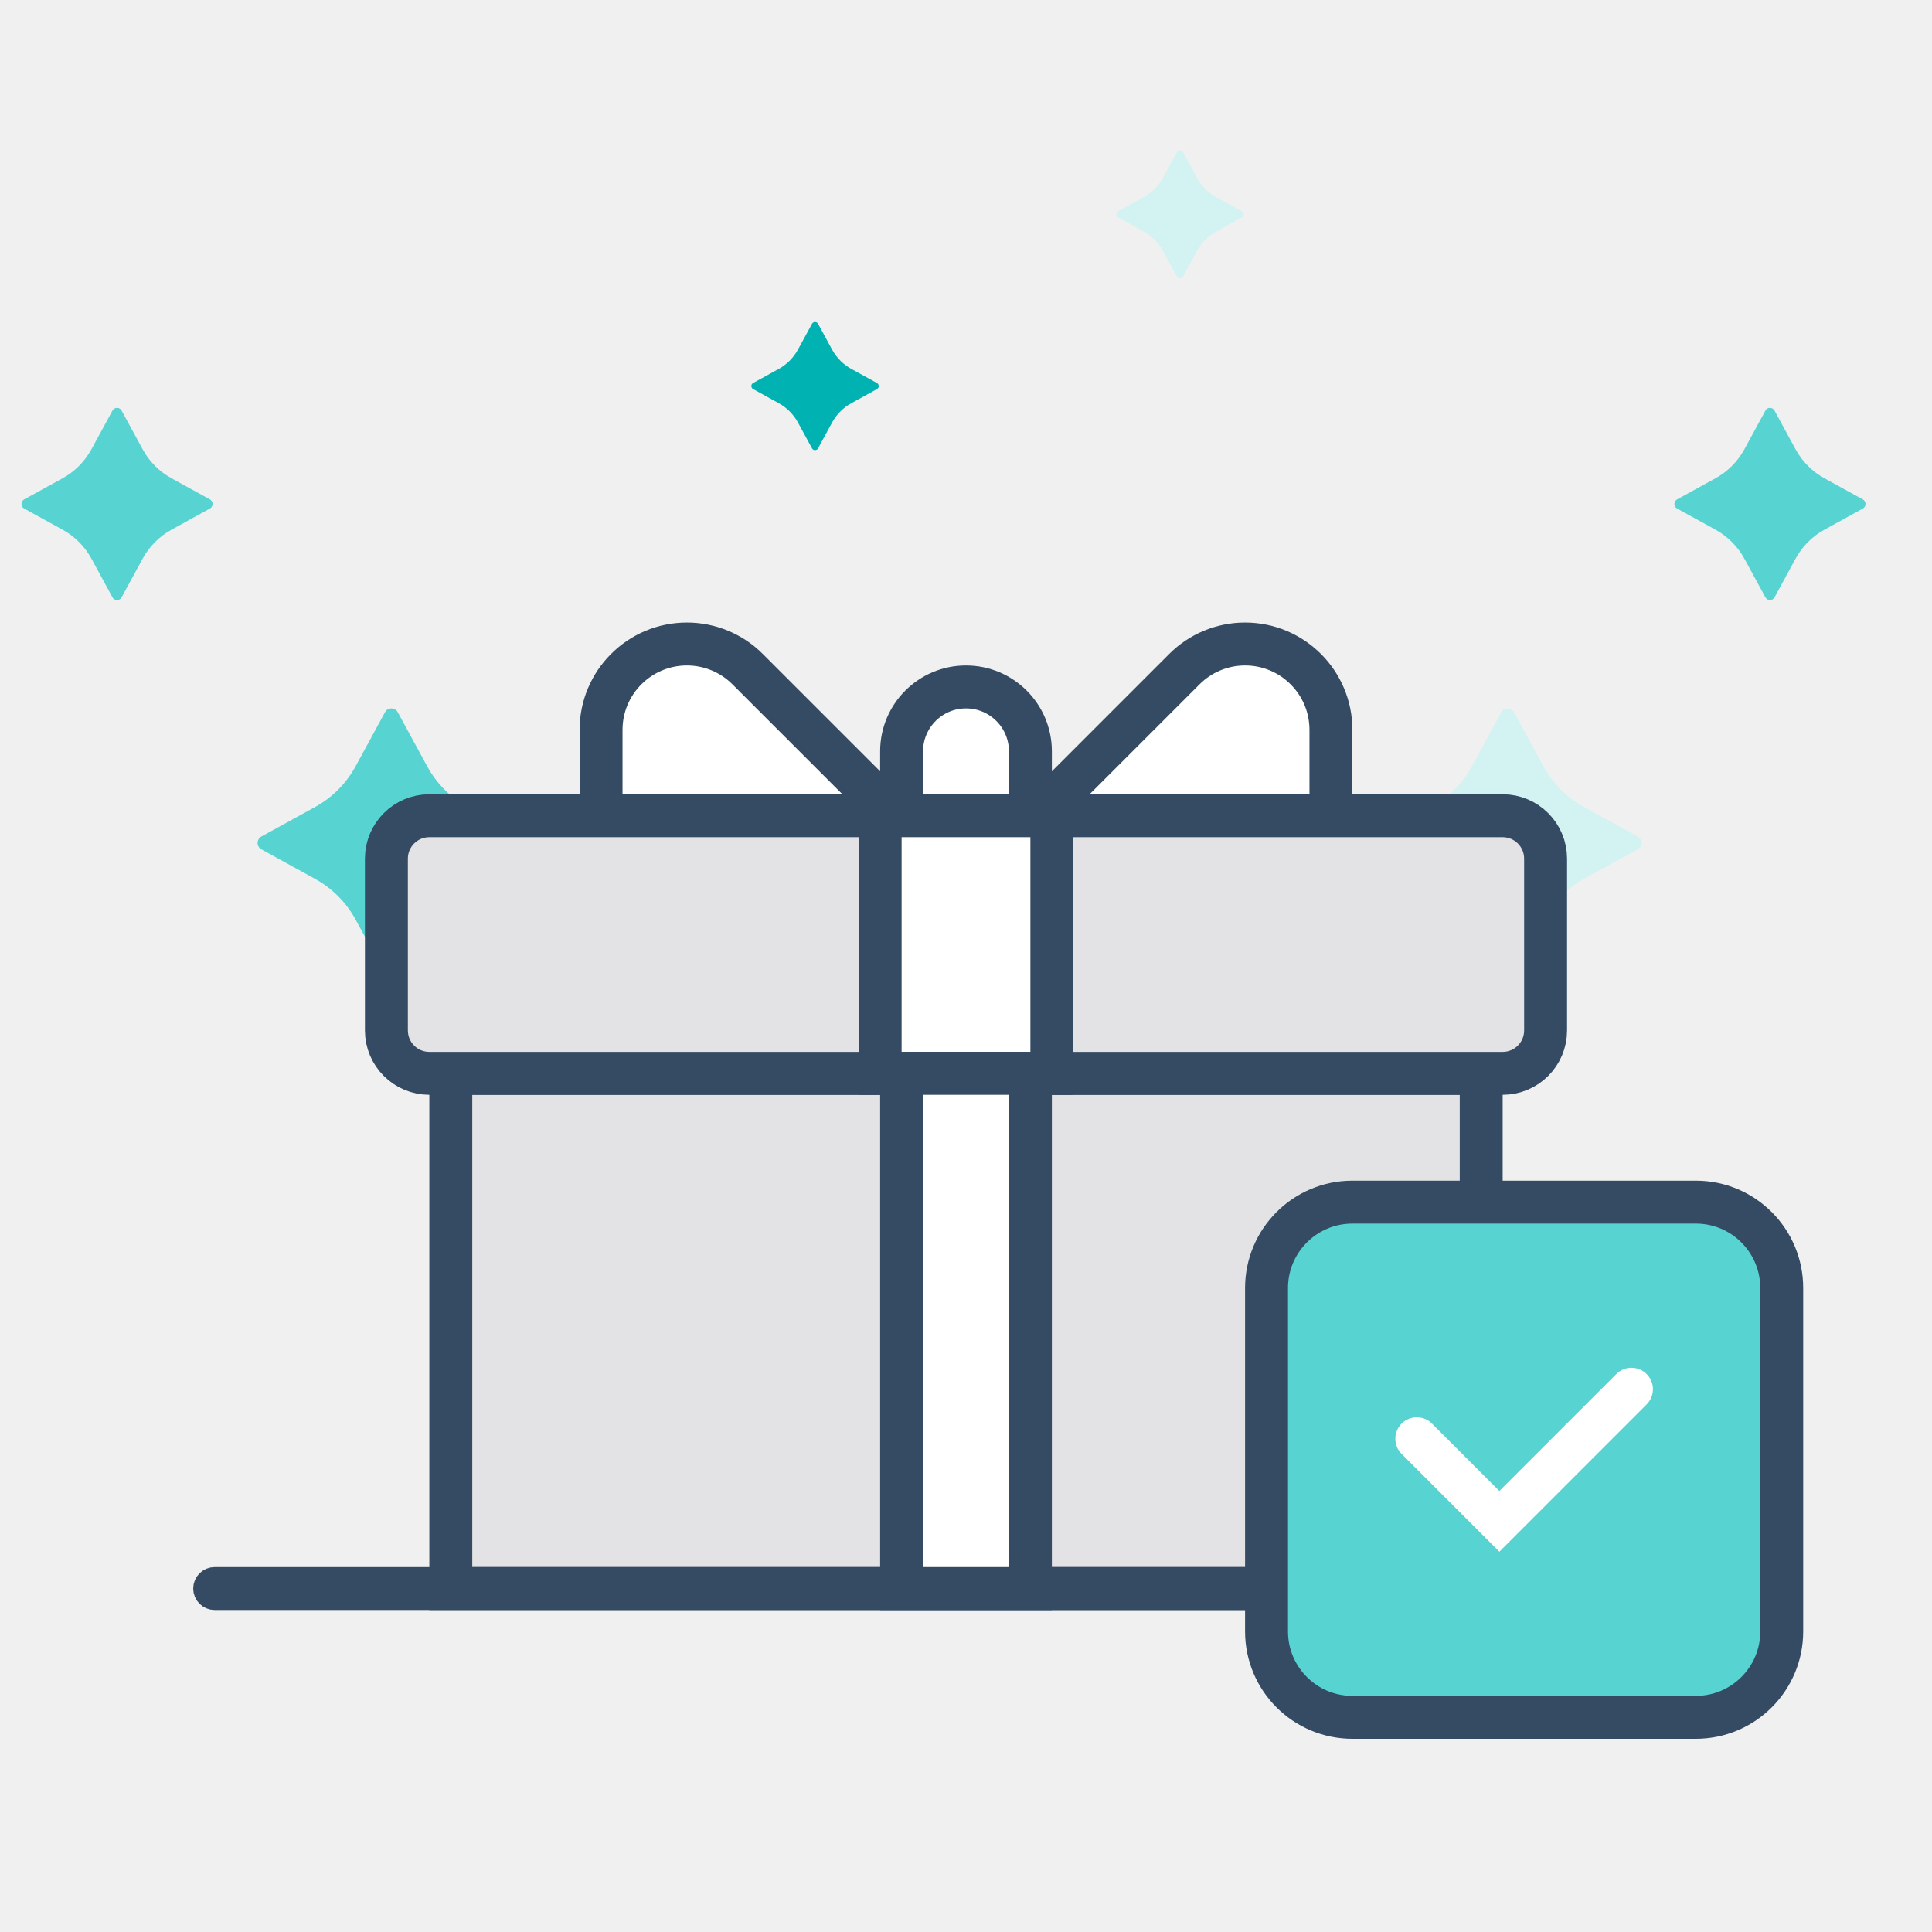
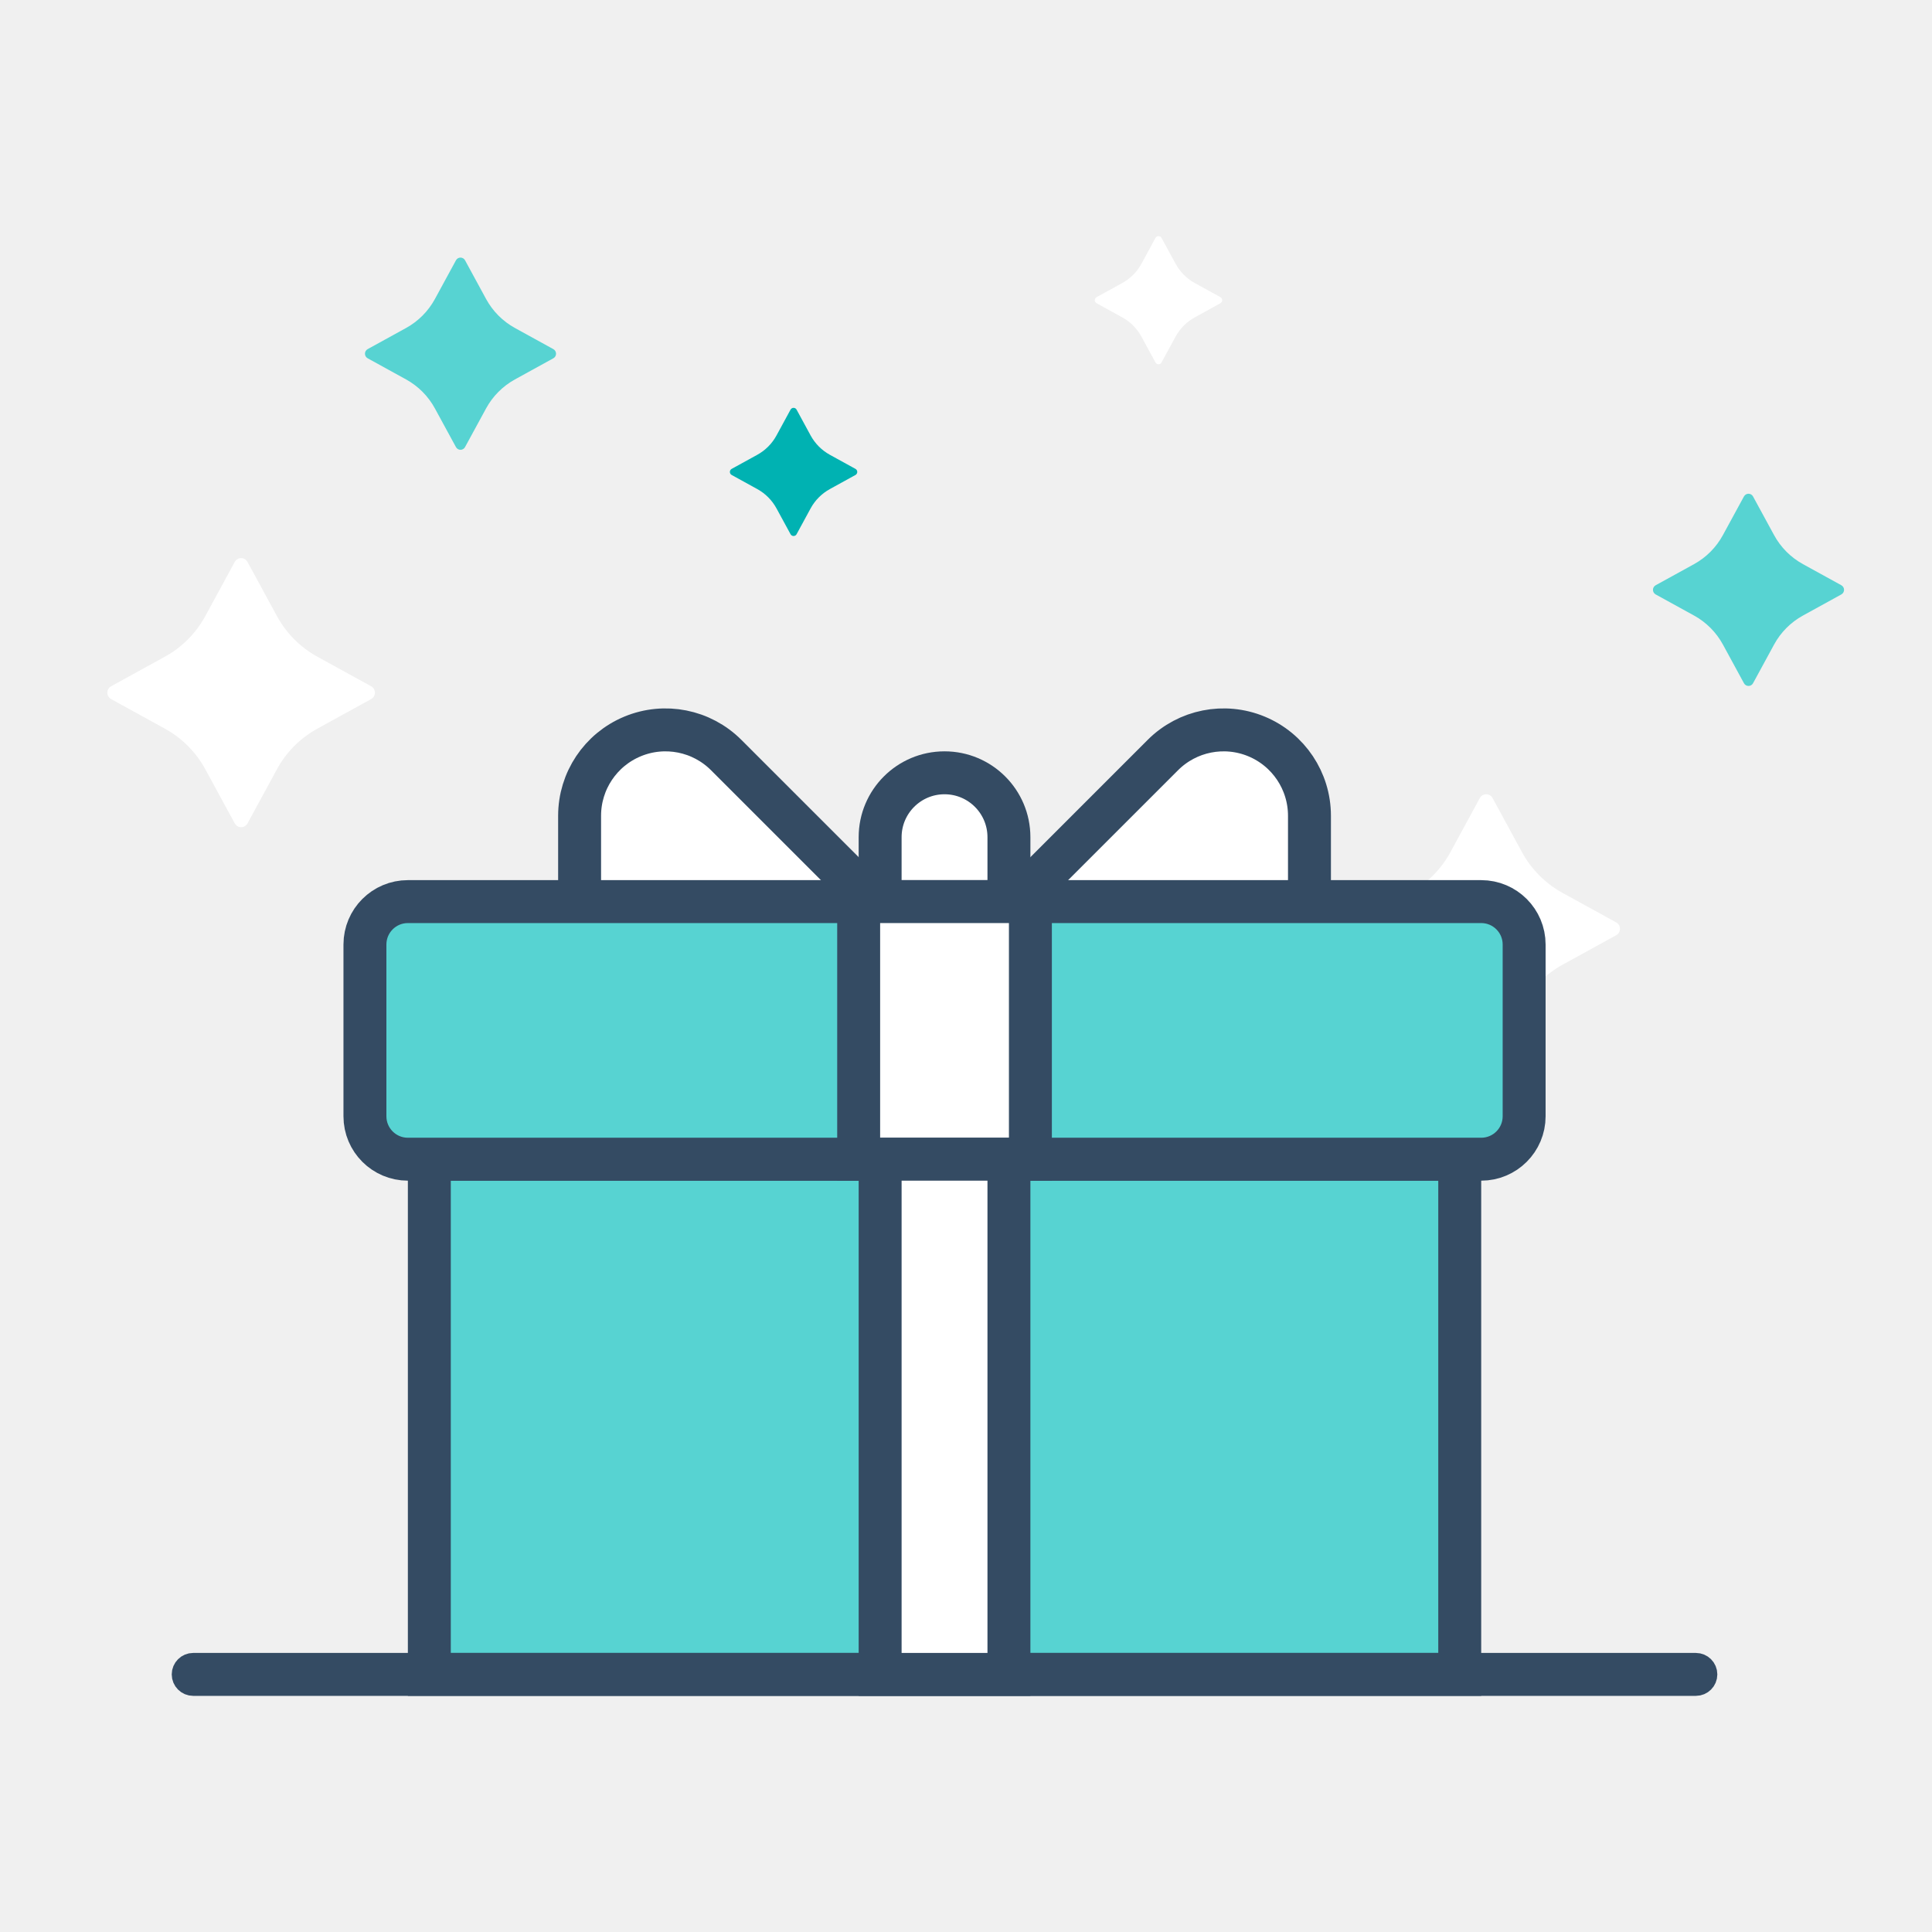
- <svg xmlns="http://www.w3.org/2000/svg" width="90" height="90" viewBox="0 0 90 90">
-   <g fill="none" fill-rule="evenodd">
-     <path fill="#57D3D2" d="M18.529,33.177 L19.9,35.697 C20.334,36.496 20.988,37.153 21.782,37.591 L24.289,38.969 C24.523,39.098 24.523,39.436 24.289,39.566 L21.782,40.944 C20.988,41.381 20.334,42.038 19.9,42.837 L18.529,45.358 C18.401,45.593 18.064,45.593 17.936,45.358 L16.565,42.837 C16.13,42.038 15.477,41.381 14.682,40.944 L12.176,39.566 C11.941,39.436 11.941,39.098 12.176,38.969 L14.682,37.591 C15.477,37.153 16.13,36.496 16.565,35.697 L17.936,33.177 C18.064,32.941 18.401,32.941 18.529,33.177" />
-     <path fill="#D3F2F2" d="M69.936,33.177 L68.565,35.697 C68.13,36.496 67.477,37.153 66.682,37.591 L64.176,38.969 C63.941,39.098 63.941,39.436 64.176,39.566 L66.682,40.944 C67.477,41.381 68.13,42.038 68.565,42.837 L69.936,45.358 C70.064,45.593 70.401,45.593 70.529,45.358 L71.9,42.837 C72.334,42.038 72.988,41.381 73.783,40.944 L76.289,39.566 C76.523,39.436 76.523,39.098 76.289,38.969 L73.783,37.591 C72.988,37.153 72.334,36.496 71.9,35.697 L70.529,33.177 C70.401,32.941 70.064,32.941 69.936,33.177" />
-     <polygon fill="#E3E3E6" stroke="#344B63" stroke-width="2" points="21 50 69 50 69 74 21 74" />
-     <path fill="#FFF" stroke="#344B63" stroke-width="2" d="M34.828 31.172L45 41.343 28 41.343 28 34C28 31.791 29.791 30 32 30 33.061 30 34.078 30.421 34.828 31.172zM55.172 31.172C55.922 30.421 56.939 30 58 30 60.209 30 62 31.791 62 34L62 41.343 45 41.343 55.172 31.172z" />
-     <path fill="#FFF" stroke="#344B63" stroke-width="2" d="M45,32 L45,32 C46.657,32 48,33.343 48,35 L48,40 L42,40 L42,35 C42,33.343 43.343,32 45,32 Z" />
-     <rect width="54" height="12" x="18" y="38" fill="#E3E3E6" stroke="#344B63" stroke-width="2" rx="2" />
-     <rect width="8" height="12" x="41" y="38" fill="#FFF" stroke="#344B63" stroke-width="2" />
-     <rect width="71" height="1" x="9.5" y="73.5" fill="#D8D8D8" stroke="#344B63" rx=".5" />
-     <rect width="6" height="24" x="42" y="50" fill="#FFF" stroke="#344B63" stroke-width="2" />
-     <g transform="translate(59 56)">
-       <path fill="#57D3D2" stroke="#344B63" stroke-width="2" d="M20,24 L4,24 C1.791,24 0,22.209 0,20 L0,4 C0,1.791 1.791,0 4,0 L20,0 C22.209,0 24,1.791 24,4 L24,20 C24,22.209 22.209,24 20,24" />
-       <path fill="#FFF" d="M10.846,16.284 L6.293,11.73 C5.903,11.34 5.903,10.707 6.293,10.316 C6.684,9.926 7.317,9.926 7.707,10.316 L10.846,13.456 L16.293,8.009 C16.684,7.618 17.317,7.618 17.707,8.009 C18.098,8.399 18.098,9.032 17.707,9.423 L10.846,16.284 Z" />
-     </g>
-     <path fill="#00B2B2" d="M38.109,15.084 L38.761,16.284 C38.968,16.665 39.28,16.977 39.658,17.186 L40.851,17.842 C40.963,17.903 40.963,18.065 40.851,18.126 L39.658,18.783 C39.28,18.991 38.968,19.304 38.761,19.684 L38.109,20.885 C38.048,20.997 37.887,20.997 37.826,20.885 L37.173,19.684 C36.966,19.304 36.655,18.991 36.277,18.783 L35.084,18.126 C34.972,18.065 34.972,17.903 35.084,17.842 L36.277,17.186 C36.655,16.977 36.966,16.665 37.173,16.284 L37.826,15.084 C37.887,14.972 38.048,14.972 38.109,15.084" />
-     <path fill="#D3F2F2" d="M54.826,7.084 L54.174,8.284 C53.967,8.665 53.655,8.977 53.277,9.186 L52.084,9.842 C51.972,9.903 51.972,10.065 52.084,10.126 L53.277,10.783 C53.655,10.991 53.967,11.304 54.174,11.684 L54.826,12.885 C54.887,12.997 55.048,12.997 55.109,12.885 L55.762,11.684 C55.969,11.304 56.28,10.991 56.659,10.783 L57.851,10.126 C57.963,10.065 57.963,9.903 57.851,9.842 L56.659,9.186 C56.28,8.977 55.969,8.665 55.762,8.284 L55.109,7.084 C55.048,6.972 54.887,6.972 54.826,7.084" />
-     <path fill="#57D3D2" d="M82.24 19.126L81.261 20.927C80.95 21.498 80.484 21.967 79.916 22.279L78.125 23.264C77.958 23.356 77.958 23.598 78.125 23.69L79.916 24.675C80.484 24.987 80.95 25.456 81.261 26.027L82.24 27.827C82.331 27.996 82.572 27.996 82.664 27.827L83.643 26.027C83.953 25.456 84.42 24.987 84.988 24.675L86.778 23.69C86.945 23.598 86.945 23.356 86.778 23.264L84.988 22.279C84.42 21.967 83.953 21.498 83.643 20.927L82.664 19.126C82.572 18.958 82.331 18.958 82.24 19.126M5.664 19.126L6.643 20.927C6.953 21.498 7.42 21.967 7.988 22.279L9.778 23.264C9.945 23.356 9.945 23.598 9.778 23.69L7.988 24.675C7.42 24.987 6.953 25.456 6.643 26.027L5.664 27.827C5.572 27.996 5.331 27.996 5.24 27.827L4.261 26.027C3.95 25.456 3.484 24.987 2.916 24.675L1.125 23.69C.958 23.598.958 23.356 1.125 23.264L2.916 22.279C3.484 21.967 3.95 21.498 4.261 20.927L5.24 19.126C5.331 18.958 5.572 18.958 5.664 19.126" />
+ <svg xmlns="http://www.w3.org/2000/svg" width="90" height="90">
+   <g fill="none" fill-rule="evenodd" transform="translate(5 11)">
+     <path fill="#FFF" d="M6.53 15.177l1.37 2.52a4.752 4.752 0 0 0 1.882 1.894l2.507 1.378a.341.341 0 0 1 0 .597l-2.507 1.378A4.752 4.752 0 0 0 7.9 24.837l-1.37 2.52a.338.338 0 0 1-.594 0l-1.371-2.52a4.75 4.75 0 0 0-1.883-1.893L.176 21.566a.341.341 0 0 1 0-.597l2.506-1.378a4.75 4.75 0 0 0 1.883-1.894l1.37-2.52a.337.337 0 0 1 .594 0m57.407 11l-1.37 2.52a4.752 4.752 0 0 1-1.884 1.894l-2.506 1.378a.341.341 0 0 0 0 .597l2.506 1.378a4.752 4.752 0 0 1 1.883 1.893l1.37 2.52a.338.338 0 0 0 .594 0l1.371-2.52a4.75 4.75 0 0 1 1.883-1.893l2.506-1.378a.341.341 0 0 0 0-.597l-2.506-1.378a4.75 4.75 0 0 1-1.883-1.894l-1.37-2.52a.337.337 0 0 0-.594 0" />
+     <path fill="#57D3D2" stroke="#344B63" stroke-width="2" d="M15 43h48v24H15z" />
+     <path fill="#FFF" stroke="#344B63" stroke-width="2" d="M28.828 24.172L39 34.343H22V27a4 4 0 0 1 6.828-2.828zm20.344 0A4 4 0 0 1 56 27v7.343H39l10.172-10.171z" />
+     <path fill="#FFF" stroke="#344B63" stroke-width="2" d="M39 25a3 3 0 0 1 3 3v5h-6v-5a3 3 0 0 1 3-3z" />
+     <rect width="54" height="12" x="12" y="31" fill="#57D3D2" stroke="#344B63" stroke-width="2" rx="2" />
+     <path fill="#FFF" stroke="#344B63" stroke-width="2" d="M35 31h8v12h-8z" />
+     <rect width="71" height="1" x="3.5" y="66.5" fill="#D8D8D8" stroke="#344B63" rx=".5" />
+     <path fill="#FFF" stroke="#344B63" stroke-width="2" d="M36 43h6v24h-6z" />
+     <path fill="#00B2B2" d="M32.109 8.084l.652 1.2c.207.381.519.693.897.902l1.193.656a.162.162 0 0 1 0 .284l-1.193.657c-.378.208-.69.52-.897.901l-.652 1.2a.16.16 0 0 1-.283 0l-.653-1.2a2.26 2.26 0 0 0-.896-.901l-1.193-.657a.162.162 0 0 1 0-.284l1.193-.656c.378-.209.69-.52.896-.902l.653-1.2a.16.16 0 0 1 .283 0" />
+     <path fill="#FFF" d="M48.826.084l-.652 1.2a2.26 2.26 0 0 1-.897.902l-1.193.656a.162.162 0 0 0 0 .284l1.193.657c.378.208.69.52.897.901l.652 1.2a.16.16 0 0 0 .283 0l.653-1.2a2.26 2.26 0 0 1 .897-.901l1.192-.657a.162.162 0 0 0 0-.284l-1.192-.656a2.258 2.258 0 0 1-.897-.902l-.653-1.2a.16.16 0 0 0-.283 0" />
+     <path fill="#57D3D2" d="M76.24 12.126l-.98 1.8c-.31.572-.776 1.04-1.344 1.353l-1.79.985a.244.244 0 0 0 0 .426l1.79.985a3.392 3.392 0 0 1 1.345 1.352l.979 1.8a.24.24 0 0 0 .424 0l.979-1.8c.31-.571.777-1.04 1.345-1.352l1.79-.985a.244.244 0 0 0 0-.426l-1.79-.985a3.392 3.392 0 0 1-1.345-1.352l-.98-1.8a.24.24 0 0 0-.423 0m-59.576-11l.979 1.8c.31.57.777 1.04 1.345 1.352l1.79.985a.244.244 0 0 1 0 .426l-1.79.985a3.392 3.392 0 0 0-1.345 1.352l-.98 1.8a.24.24 0 0 1-.423 0l-.98-1.8a3.392 3.392 0 0 0-1.344-1.352l-1.79-.985a.244.244 0 0 1 0-.426l1.79-.985a3.392 3.392 0 0 0 1.345-1.352l.979-1.8a.24.24 0 0 1 .424 0" />
  </g>
</svg>
